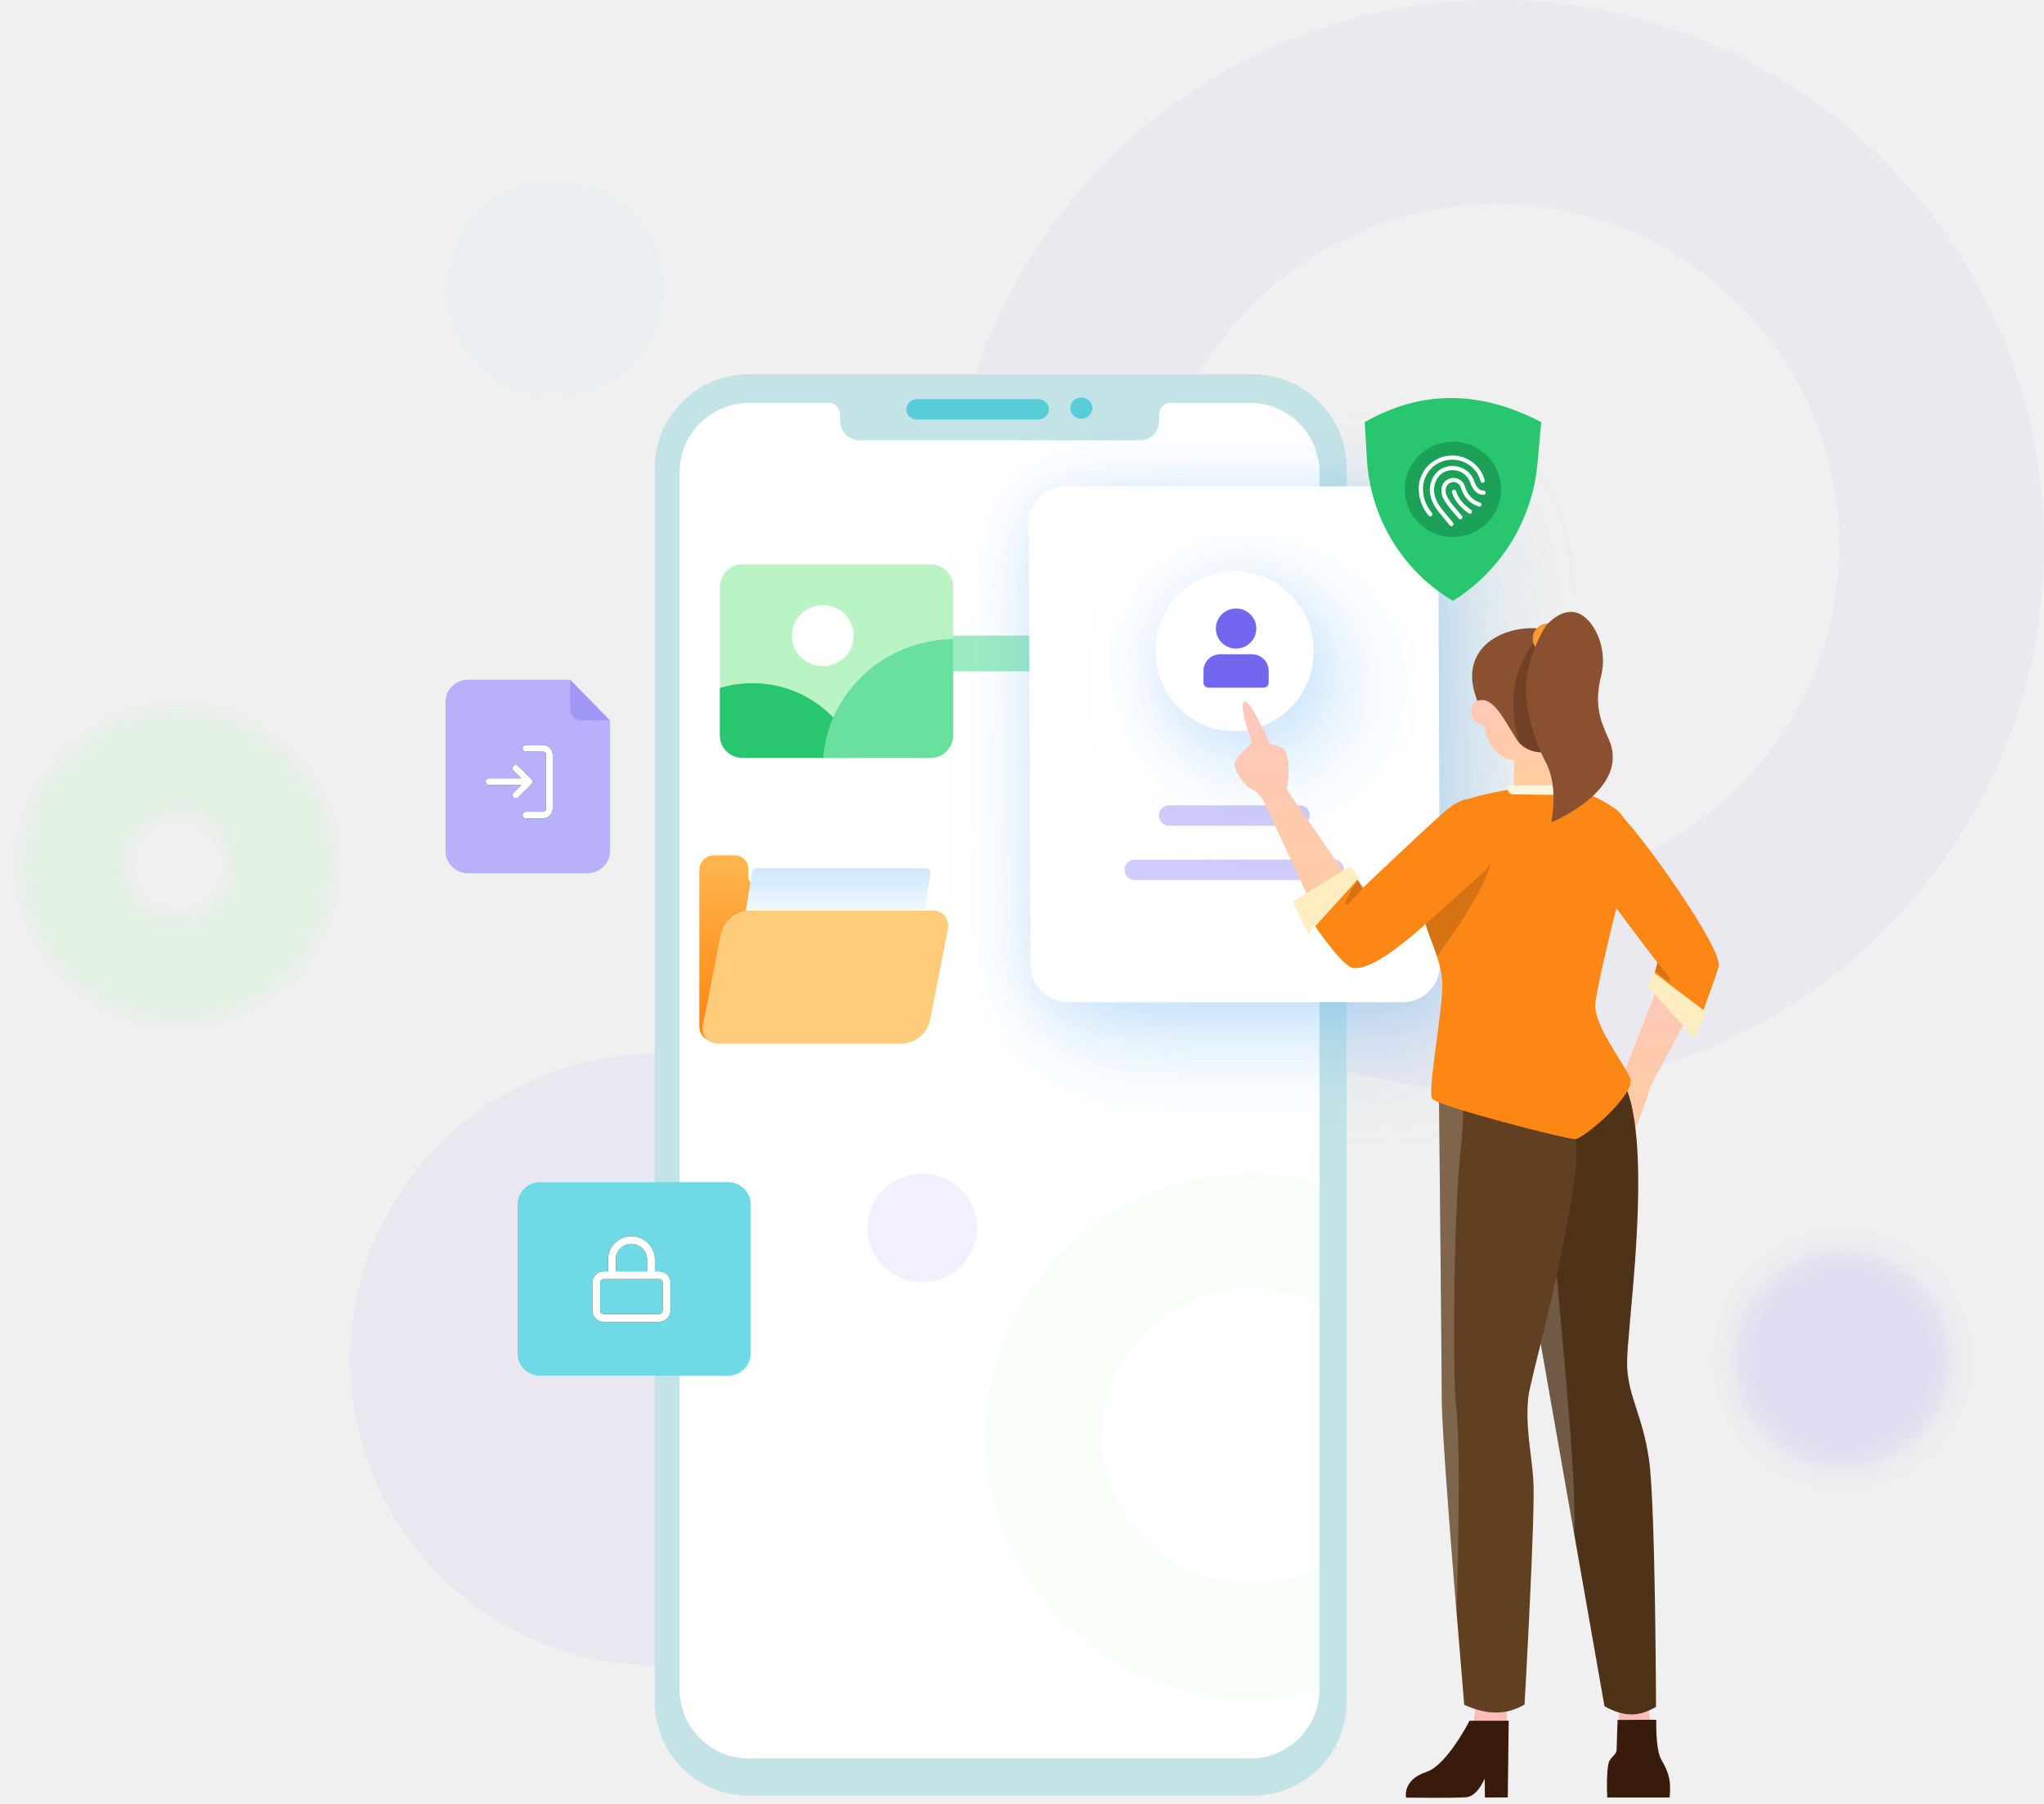
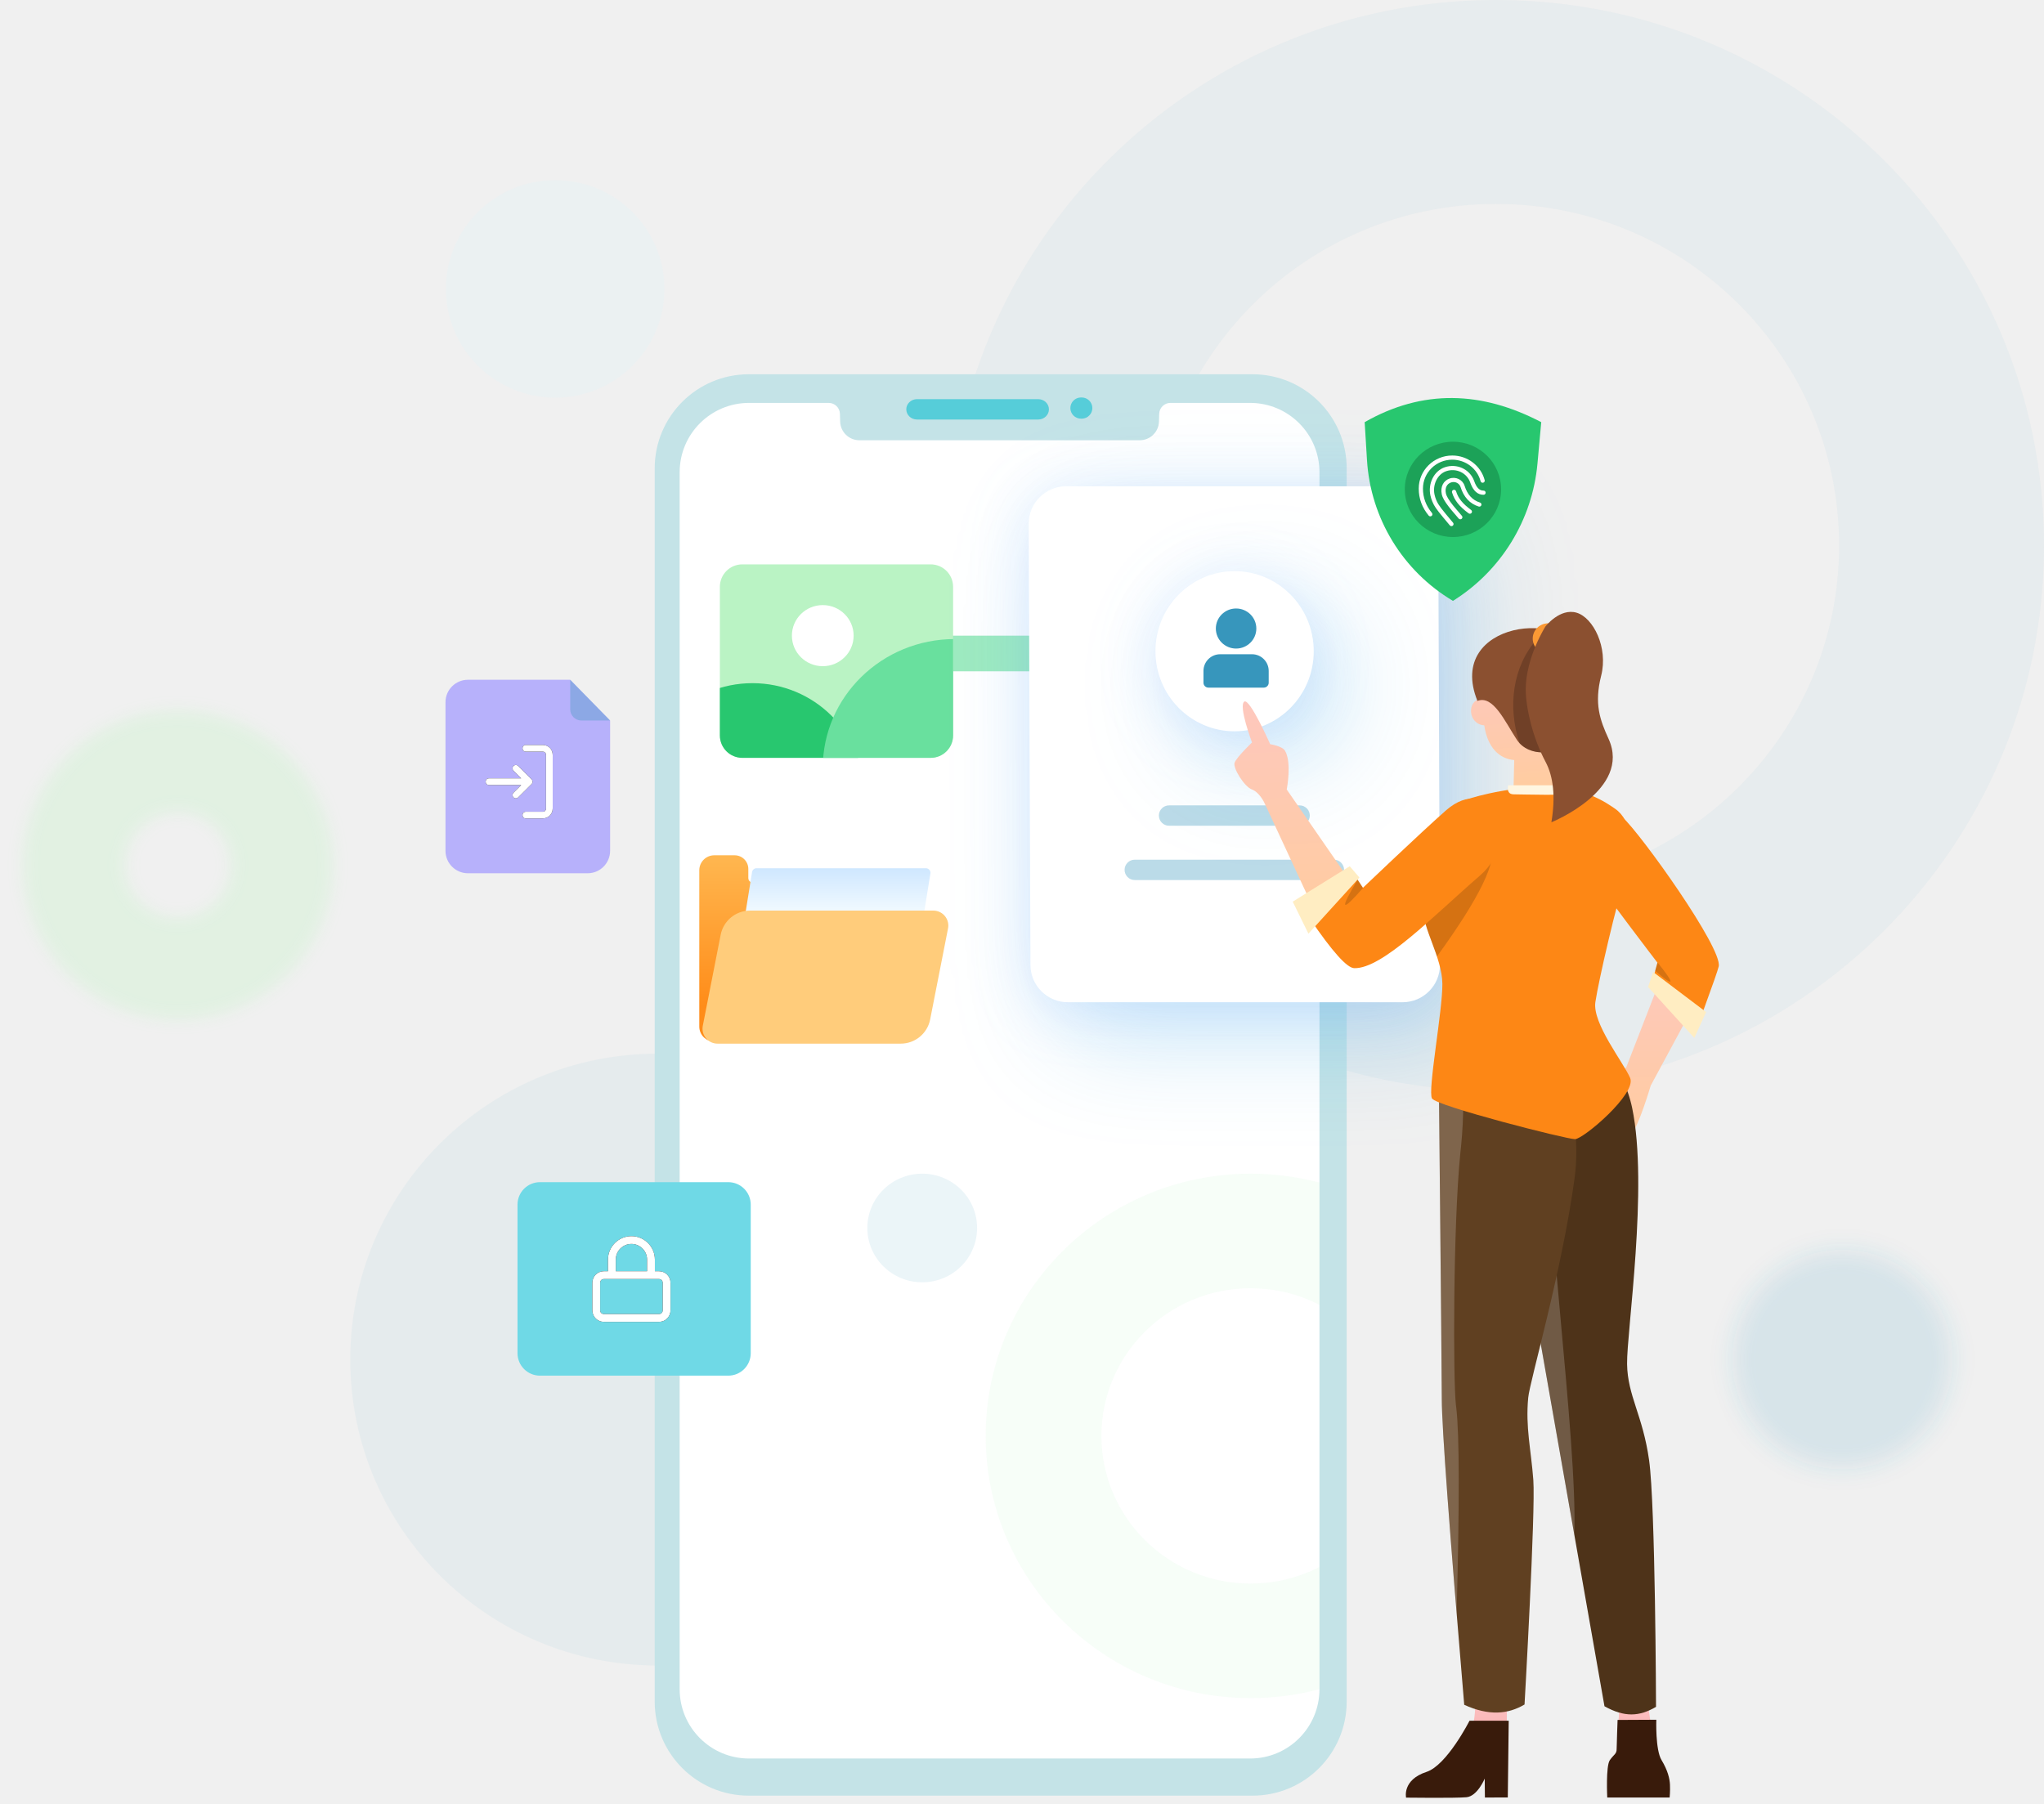
<svg xmlns="http://www.w3.org/2000/svg" xmlns:xlink="http://www.w3.org/1999/xlink" width="546px" height="482px" viewBox="0 0 546 482" version="1.1">
  <defs>
    <filter x="-7.2%" y="-7.3%" width="114.5%" height="114.5%" filterUnits="objectBoundingBox" id="filter-1">
      <feGaussianBlur stdDeviation="2" in="SourceGraphic" />
    </filter>
    <filter x="-15.4%" y="-15.5%" width="130.8%" height="131.0%" filterUnits="objectBoundingBox" id="filter-2">
      <feGaussianBlur stdDeviation="3" in="SourceGraphic" />
    </filter>
    <path d="M18.522,0 L39.813,0 C41.436,5.90080916e-16 42.764,1.29 42.811,2.912 L42.872,4.988 C42.953,7.767 45.229,9.977 48.008,9.977 L122.898,9.977 C125.677,9.977 127.953,7.767 128.034,4.988 L128.094,2.912 C128.142,1.29 129.47,7.42186714e-16 131.093,0 L152.384,0 C162.613,-1.87911363e-15 170.906,8.293 170.906,18.522 L170.906,343.682 C170.906,353.912 162.613,362.204 152.384,362.204 L18.522,362.204 C8.293,362.204 8.35816978e-15,353.912 0,343.682 L0,18.522 C-4.8054561e-15,8.293 8.293,-8.77902741e-15 18.522,0 Z" id="path-3" />
    <linearGradient x1="50%" y1="81.177%" x2="50%" y2="-34.513%" id="linearGradient-5">
      <stop stop-color="#FF8C19" offset="0%" />
      <stop stop-color="#FFC967" offset="100%" />
    </linearGradient>
    <linearGradient x1="62.11%" y1="31.381%" x2="62.11%" y2="-27.478%" id="linearGradient-6">
      <stop stop-color="#F8FDFF" offset="0%" />
      <stop stop-color="#AAD4FF" offset="100%" />
    </linearGradient>
    <path d="M19.69,3.569 L19.69,17.846 C19.69,19.362 18.527,20.522 17.005,20.522 L12.53,20.522 C11.993,20.522 11.635,20.165 11.635,19.63 C11.635,19.095 11.993,18.738 12.53,18.738 L17.005,18.738 C17.542,18.738 17.9,18.381 17.9,17.846 L17.9,3.569 C17.9,3.034 17.542,2.677 17.005,2.677 L12.53,2.677 C11.993,2.677 11.635,2.32 11.635,1.785 C11.635,1.249 11.993,0.892 12.53,0.892 L17.005,0.892 C18.527,0.892 19.69,2.052 19.69,3.569 Z M14.231,11.064 C14.32,10.886 14.32,10.618 14.231,10.35 C14.141,10.261 14.141,10.172 14.052,10.083 L10.472,6.514 C10.114,6.157 9.577,6.157 9.219,6.514 C8.861,6.871 8.861,7.406 9.219,7.763 L11.277,9.815 L2.685,9.815 C2.148,9.815 1.79,10.172 1.79,10.707 C1.79,11.243 2.148,11.6 2.685,11.6 L11.277,11.6 L9.219,13.652 C8.861,14.009 8.861,14.544 9.219,14.901 C9.398,15.079 9.666,15.169 9.845,15.169 C10.024,15.169 10.293,15.079 10.472,14.901 L14.052,11.332 C14.141,11.243 14.231,11.153 14.231,11.064 Z" id="path-7" />
    <path d="M19.839,10.41 L18.795,10.41 L18.795,7.287 C18.795,3.852 15.976,1.041 12.53,1.041 C9.084,1.041 6.265,3.852 6.265,7.287 L6.265,10.41 L5.221,10.41 C3.446,10.41 2.088,11.763 2.088,13.533 L2.088,20.82 C2.088,22.589 3.446,23.943 5.221,23.943 L19.839,23.943 C21.615,23.943 22.972,22.589 22.972,20.82 L22.972,13.533 C22.972,11.763 21.615,10.41 19.839,10.41 Z M8.353,7.287 C8.353,4.997 10.233,3.123 12.53,3.123 C14.827,3.123 16.707,4.997 16.707,7.287 L16.707,10.41 L8.353,10.41 L8.353,7.287 Z M20.884,20.82 C20.884,21.444 20.466,21.861 19.839,21.861 L5.221,21.861 C4.594,21.861 4.177,21.444 4.177,20.82 L4.177,13.533 C4.177,12.908 4.594,12.492 5.221,12.492 L19.839,12.492 C20.466,12.492 20.884,12.908 20.884,13.533 L20.884,20.82 Z" id="path-9" />
    <path d="M6,0 L56.3,0 C59.614,-1.4968968e-15 62.3,2.686 62.3,6 L62.3,45.698 C62.3,49.011 59.614,51.698 56.3,51.698 L6,51.698 C2.686,51.698 -4.82366169e-16,49.011 0,45.698 L0,6 C-1.29399067e-15,2.686 2.686,-2.79460044e-16 6,0 Z" id="path-11" />
    <path d="M10.04,1.03111251e-13 L99.431,1.03111251e-13 C104.938,1.03875937e-13 109.409,4.453 109.431,9.96 L109.901,127.821 C109.923,133.343 105.464,137.838 99.941,137.86 C99.928,137.86 99.914,137.86 99.901,137.86 L10.51,137.86 C5.003,137.86 0.532,133.407 0.51,127.9 L0.04,10.04 C0.018,4.517 4.477,0.022 10,7.94958278e-05 C10.013,2.6498662e-05 10.027,9.95609792e-14 10.04,1.03111251e-13 Z" id="path-13" />
    <filter x="-35.0%" y="-27.2%" width="184.5%" height="167.5%" filterUnits="objectBoundingBox" id="filter-14">
      <feOffset dx="8" dy="9" in="SourceAlpha" result="shadowOffsetOuter1" />
      <feGaussianBlur stdDeviation="14" in="shadowOffsetOuter1" result="shadowBlurOuter1" />
      <feColorMatrix values="0 0 0 0 0.076   0 0 0 0 0.583   0 0 0 0 0.879  0 0 0 0.229 0" type="matrix" in="shadowBlurOuter1" result="shadowMatrixOuter1" />
      <feOffset dx="0" dy="2" in="SourceAlpha" result="shadowOffsetOuter2" />
      <feGaussianBlur stdDeviation="7.5" in="shadowOffsetOuter2" result="shadowBlurOuter2" />
      <feColorMatrix values="0 0 0 0 0.504   0 0 0 0 0.7   0 0 0 0 1  0 0 0 0.234 0" type="matrix" in="shadowBlurOuter2" result="shadowMatrixOuter2" />
      <feMerge>
        <feMergeNode in="shadowMatrixOuter1" />
        <feMergeNode in="shadowMatrixOuter2" />
      </feMerge>
    </filter>
    <ellipse id="path-15" cx="21.141" cy="21.394" rx="21.141" ry="21.394" />
    <filter x="-91.1%" y="-87.6%" width="320.0%" height="317.4%" filterUnits="objectBoundingBox" id="filter-16">
      <feOffset dx="8" dy="9" in="SourceAlpha" result="shadowOffsetOuter1" />
      <feGaussianBlur stdDeviation="14" in="shadowOffsetOuter1" result="shadowBlurOuter1" />
      <feColorMatrix values="0 0 0 0 0.076   0 0 0 0 0.583   0 0 0 0 0.879  0 0 0 0.229 0" type="matrix" in="shadowBlurOuter1" result="shadowMatrixOuter1" />
      <feOffset dx="0" dy="2" in="SourceAlpha" result="shadowOffsetOuter2" />
      <feGaussianBlur stdDeviation="7.5" in="shadowOffsetOuter2" result="shadowBlurOuter2" />
      <feColorMatrix values="0 0 0 0 0.504   0 0 0 0 0.7   0 0 0 0 1  0 0 0 0.234 0" type="matrix" in="shadowBlurOuter2" result="shadowMatrixOuter2" />
      <feMerge>
        <feMergeNode in="shadowMatrixOuter1" />
        <feMergeNode in="shadowMatrixOuter2" />
      </feMerge>
    </filter>
    <linearGradient x1="47.237%" y1="-28.186%" x2="50%" y2="91.05%" id="linearGradient-17">
      <stop stop-color="#FDC6C6" offset="0%" />
      <stop stop-color="#FFCCA1" offset="100%" />
    </linearGradient>
    <linearGradient x1="45.73%" y1="-28.186%" x2="50%" y2="91.05%" id="linearGradient-18">
      <stop stop-color="#FDC6C6" offset="0%" />
      <stop stop-color="#FAB2B2" offset="100%" />
    </linearGradient>
    <linearGradient x1="44.539%" y1="-28.186%" x2="50%" y2="91.05%" id="linearGradient-19">
      <stop stop-color="#FDC6C6" offset="0%" />
      <stop stop-color="#FAB2B2" offset="100%" />
    </linearGradient>
    <linearGradient x1="44.055%" y1="-28.186%" x2="50%" y2="91.05%" id="linearGradient-20">
      <stop stop-color="#FDC6C6" offset="0%" />
      <stop stop-color="#FFCCA1" offset="100%" />
    </linearGradient>
    <linearGradient x1="47.831%" y1="-28.186%" x2="50%" y2="91.05%" id="linearGradient-21">
      <stop stop-color="#FDC6C6" offset="0%" />
      <stop stop-color="#FFCCA1" offset="100%" />
    </linearGradient>
  </defs>
  <g id="📝-Pages-New" stroke="none" stroke-width="1" fill="none" fill-rule="evenodd">
    <g id="Not-Authorized" transform="translate(-444, -309)">
      <g id="Illustration" transform="translate(450, 309)">
        <g id="Shape">
-           <path d="M393.598,0 C474.454,0 540,65.259 540,145.76 C540,226.261 474.454,291.52 393.598,291.52 C312.742,291.52 247.196,226.261 247.196,145.76 C247.196,65.259 312.742,0 393.598,0 Z M393.598,54.49 C342.969,54.49 301.926,95.353 301.926,145.76 C301.926,196.167 342.969,237.031 393.598,237.031 C444.227,237.031 485.27,196.167 485.27,145.76 C485.27,95.353 444.227,54.49 393.598,54.49 Z" id="Oval" fill="#7367F0" fill-rule="nonzero" opacity="0.053" />
+           <path d="M393.598,0 C474.454,0 540,65.259 540,145.76 C540,226.261 474.454,291.52 393.598,291.52 C312.742,291.52 247.196,226.261 247.196,145.76 C247.196,65.259 312.742,0 393.598,0 Z M393.598,54.49 C342.969,54.49 301.926,95.353 301.926,145.76 C301.926,196.167 342.969,237.031 393.598,237.031 C444.227,237.031 485.27,196.167 485.27,145.76 C485.27,95.353 444.227,54.49 393.598,54.49 Z" id="Oval" fill="#3796bc" fill-rule="nonzero" opacity="0.053" />
          <path d="M41.503,189.806 C64.425,189.806 83.007,208.306 83.007,231.128 C83.007,253.949 64.425,272.449 41.503,272.449 C18.582,272.449 0,253.949 0,231.128 C0,208.306 18.582,189.806 41.503,189.806 Z M41.503,217.051 C33.695,217.051 27.365,223.353 27.365,231.128 C27.365,238.902 33.695,245.204 41.503,245.204 C49.312,245.204 55.642,238.902 55.642,231.128 C55.642,223.353 49.312,217.051 41.503,217.051 Z" id="Oval" fill="#8BF78F" fill-rule="nonzero" opacity="0.141" filter="url(#filter-1)" />
-           <ellipse id="Oval" fill-opacity="0.061" fill="#7367F0" cx="169.662" cy="363.265" rx="82.095" ry="81.735" />
+           <ellipse id="Oval" fill-opacity="0.061" fill="#3796bc" cx="169.662" cy="363.265" rx="82.095" ry="81.735" />
          <ellipse id="Oval" fill="#CEF5FF" opacity="0.141" cx="142.297" cy="77.194" rx="29.189" ry="29.061" />
-           <ellipse id="Oval" fill-opacity="0.136" fill="#7367F0" filter="url(#filter-2)" cx="486.182" cy="363.265" rx="29.189" ry="29.061" />
+           <ellipse id="Oval" fill-opacity="0.136" fill="#3796bc" filter="url(#filter-2)" cx="486.182" cy="363.265" rx="29.189" ry="29.061" />
        </g>
        <g id="File-Organizer" transform="translate(113, 100)">
          <g id="Phone3" transform="translate(55.88661, 0)">
            <path d="M25.137,0 L159.708,0 C173.591,-2.55022564e-15 184.845,11.254 184.845,25.137 L184.845,354.641 C184.845,368.523 173.591,379.778 159.708,379.778 L25.137,379.778 C11.254,379.778 2.9341734e-15,368.523 -2.60392312e-14,354.641 L-2.60392312e-14,25.137 C-3.4844809e-14,11.254 11.254,2.55022564e-15 25.137,0 Z" id="Rectangle" fill="#C4E3E7" />
            <g id="Group-48" transform="translate(6.66654, 7.653065)">
              <mask id="mask-4" fill="white">
                <use xlink:href="#path-3" />
              </mask>
              <use id="Rectangle" fill="#FFFFFF" xlink:href="#path-3" />
-               <ellipse id="Oval" fill="#7367F0" opacity="0.099" mask="url(#mask-4)" cx="64.795" cy="220.451" rx="14.659" ry="14.512" />
+               <ellipse id="Oval" fill="#3796bc" opacity="0.099" mask="url(#mask-4)" cx="64.795" cy="220.451" rx="14.659" ry="14.512" />
              <path d="M152.519,205.94 C191.606,205.94 223.293,237.309 223.293,276.004 C223.293,314.699 191.606,346.068 152.519,346.068 C113.431,346.068 81.744,314.699 81.744,276.004 C81.744,237.309 113.431,205.94 152.519,205.94 Z M152.519,236.55 C130.508,236.55 112.665,254.214 112.665,276.004 C112.665,297.793 130.508,315.457 152.519,315.457 C174.529,315.457 192.372,297.793 192.372,276.004 C192.372,254.214 174.529,236.55 152.519,236.55 Z" id="Oval" fill="#C8F5D0" opacity="0.141" mask="url(#mask-4)" />
              <path d="M25.58,62.184 L146.612,62.184 C149.242,62.184 151.373,64.316 151.373,66.946 C151.373,69.575 149.242,71.707 146.612,71.707 L25.58,71.707 C22.951,71.707 20.819,69.575 20.819,66.946 C20.819,64.316 22.951,62.184 25.58,62.184 Z" id="Rectangle" fill-opacity="0.642" fill="#68DE9E" mask="url(#mask-4)" />
            </g>
            <path d="M102.442,6.649 C104.023,6.649 105.305,7.867 105.305,9.37 C105.305,10.839 104.079,12.036 102.547,12.089 L102.442,12.091 L70.068,12.091 C68.487,12.091 67.205,10.872 67.205,9.37 C67.205,7.9 68.43,6.703 69.963,6.651 L70.068,6.649 L102.442,6.649 Z" id="Path" fill="#56CDD9" fill-rule="nonzero" />
            <path d="M114.044,6.195 C115.625,6.195 116.907,7.464 116.907,9.03 C116.907,10.56 115.682,11.807 114.149,11.862 L114.044,11.864 L113.894,11.864 C112.313,11.864 111.031,10.595 111.031,9.03 C111.031,7.499 112.256,6.252 113.789,6.197 L113.894,6.195 L114.044,6.195 Z" id="Path" fill="#56CDD9" fill-rule="nonzero" />
          </g>
          <g id="Group-37" transform="translate(67.79688, 127.8836)">
            <path d="M4,0.64 L9.445,0.64 C11.462,0.64 13.097,2.275 13.097,4.292 L13.097,6.725 C13.097,7.398 13.643,7.944 14.316,7.944 L55.484,7.944 C57.693,7.944 59.484,9.735 59.484,11.944 L59.484,46.403 C59.484,48.613 57.693,50.403 55.484,50.403 L4,50.403 C1.791,50.403 6.42046992e-16,48.613 0,46.403 L0,4.64 C-2.705415e-16,2.431 1.791,0.64 4,0.64 Z" id="Rectangle" fill="url(#linearGradient-5)" />
            <path d="M15.3,4.096 L60.53,4.096 C61.203,4.096 61.749,4.642 61.749,5.315 C61.749,5.38 61.744,5.445 61.734,5.509 L54.944,47.65 C54.848,48.241 54.338,48.676 53.74,48.676 L8.51,48.676 C7.837,48.676 7.291,48.13 7.291,47.456 C7.291,47.391 7.296,47.326 7.307,47.262 L14.097,5.121 C14.192,4.53 14.702,4.096 15.3,4.096 Z" id="Rectangle" fill="url(#linearGradient-6)" />
            <path d="M66.445,20.188 L61.669,44.507 C60.932,48.259 57.642,50.965 53.819,50.965 L4.862,50.965 C2.653,50.965 0.862,49.174 0.862,46.965 C0.862,46.706 0.887,46.448 0.937,46.194 L5.713,21.875 C6.45,18.123 9.739,15.417 13.563,15.417 L62.52,15.417 C64.729,15.417 66.52,17.208 66.52,19.417 C66.52,19.676 66.495,19.934 66.445,20.188 Z" id="Rectangle" fill="#FFCC7B" />
          </g>
          <g id="Group-28" transform="translate(0, 81.62785)">
            <path d="M6,0 L33.316,0 L33.316,0 L43.976,10.884 L43.976,45.698 C43.976,49.011 41.29,51.698 37.976,51.698 L6,51.698 C2.686,51.698 4.05812251e-16,49.011 0,45.698 L0,6 C-4.05812251e-16,2.686 2.686,6.08718376e-16 6,0 Z" id="Rectangle" fill="#B7B1FB" />
            <g id="Icon" transform="translate(8.950131, 16.52257)">
              <mask id="mask-8" fill="white">
                <use xlink:href="#path-7" />
              </mask>
              <use id="Mask" fill="#000000" fill-rule="nonzero" xlink:href="#path-7" />
              <g id="Group" mask="url(#mask-8)" fill="#FFFFFF">
                <g id="Icon-Color">
                  <rect id="🎨-Icon-Color" x="0" y="0" width="21.48" height="21.415" />
                </g>
              </g>
            </g>
-             <path d="M43.976,10.884 L36.316,10.884 C34.659,10.884 33.316,9.541 33.316,7.884 L33.316,0 L33.316,0 L43.976,10.884 Z" id="Path" fill="#7367F0" fill-rule="nonzero" opacity="0.34" />
+             <path d="M43.976,10.884 L36.316,10.884 C34.659,10.884 33.316,9.541 33.316,7.884 L33.316,0 L33.316,0 L43.976,10.884 Z" id="Path" fill="#3796bc" fill-rule="nonzero" opacity="0.34" />
          </g>
          <g id="Group" transform="translate(19.23965, 215.8603)">
            <path d="M6,0 L56.3,0 C59.614,-4.44006117e-15 62.3,2.686 62.3,6 L62.3,45.698 C62.3,49.011 59.614,51.698 56.3,51.698 L6,51.698 C2.686,51.698 1.29399067e-15,49.011 0,45.698 L0,6 C4.82366169e-16,2.686 2.686,-2.79460044e-16 6,0 Z" id="Rectangle" fill="#6FD9E6" />
            <g transform="translate(17.90026, 13.38415)" id="Icon">
              <mask id="mask-10" fill="white">
                <use xlink:href="#path-9" />
              </mask>
              <use id="Mask" fill="#000000" fill-rule="nonzero" xlink:href="#path-9" />
              <g id="Group" mask="url(#mask-10)" fill="#FFFFFF">
                <g id="Icon-Color">
                  <rect id="🎨-Icon-Color" x="0" y="0" width="25.06" height="24.984" />
                </g>
              </g>
            </g>
          </g>
          <g id="Group-34" transform="translate(73.29392, 50.79066)">
            <mask id="mask-12" fill="white">
              <use xlink:href="#path-11" />
            </mask>
            <use id="Rectangle" fill="#BAF3C4" fill-rule="nonzero" xlink:href="#path-11" />
            <ellipse id="Oval" fill="#FFFFFF" mask="url(#mask-12)" cx="27.485" cy="19.046" rx="8.246" ry="8.163" />
            <ellipse id="Oval" fill="#28C76F" mask="url(#mask-12)" cx="8.704" cy="61.221" rx="29.776" ry="29.477" />
            <ellipse id="Oval" fill="#69E09E" mask="url(#mask-12)" cx="62.758" cy="54.419" rx="35.273" ry="34.465" />
          </g>
          <g id="Group-23" transform="translate(155.7496, 29.93021)">
            <g id="Rectangle">
              <use fill="black" fill-opacity="1" filter="url(#filter-14)" xlink:href="#path-13" />
              <use fill="#FFFFFF" fill-rule="evenodd" xlink:href="#path-13" />
            </g>
-             <path d="M37.536,85.256 L72.405,85.256 C73.908,85.256 75.126,86.474 75.126,87.977 C75.126,89.479 73.908,90.698 72.405,90.698 L37.536,90.698 C36.033,90.698 34.815,89.479 34.815,87.977 C34.815,86.474 36.033,85.256 37.536,85.256 Z" id="Rectangle" fill="#7367F0" fill-rule="nonzero" opacity="0.34" />
-             <path d="M28.374,99.767 L81.567,99.767 C83.07,99.767 84.288,100.986 84.288,102.488 C84.288,103.991 83.07,105.209 81.567,105.209 L28.374,105.209 C26.871,105.209 25.653,103.991 25.653,102.488 C25.653,100.986 26.871,99.767 28.374,99.767 Z" id="Rectangle" fill="#7367F0" fill-rule="nonzero" opacity="0.34" />
+             <path d="M37.536,85.256 L72.405,85.256 C73.908,85.256 75.126,86.474 75.126,87.977 C75.126,89.479 73.908,90.698 72.405,90.698 L37.536,90.698 C36.033,90.698 34.815,89.479 34.815,87.977 C34.815,86.474 36.033,85.256 37.536,85.256 Z" id="Rectangle" fill="#3796bc" fill-rule="nonzero" opacity="0.34" />
+             <path d="M28.374,99.767 L81.567,99.767 C83.07,99.767 84.288,100.986 84.288,102.488 C84.288,103.991 83.07,105.209 81.567,105.209 L28.374,105.209 C26.871,105.209 25.653,103.991 25.653,102.488 C25.653,100.986 26.871,99.767 28.374,99.767 Z" id="Rectangle" fill="#3796bc" fill-rule="nonzero" opacity="0.34" />
            <g id="Icon8" transform="translate(33.89844, 22.6744)">
              <g id="Oval">
                <use fill="black" fill-opacity="1" filter="url(#filter-16)" xlink:href="#path-15" />
                <use fill="#FFFFFF" fill-rule="evenodd" xlink:href="#path-15" />
              </g>
-               <g id="Group-70" transform="translate(12.82644, 9.976738)" fill="#7367F0">
+               <g id="Group-70" transform="translate(12.82644, 9.976738)" fill="#3796bc">
                <path d="M12.964,12.223 C15.428,12.223 17.426,14.221 17.426,16.684 L17.426,19.834 C17.426,20.559 16.838,21.146 16.114,21.146 L1.312,21.146 C0.587,21.146 4.0466296e-12,20.559 4.04654088e-12,19.834 L4.04654088e-12,16.684 C4.04623913e-12,14.221 1.997,12.223 4.461,12.223 L12.964,12.223 Z M8.713,9.70779013e-13 C11.7,9.70779013e-13 14.121,2.397 14.121,5.354 C14.121,8.31 11.7,10.707 8.713,10.707 C5.726,10.707 3.305,8.31 3.305,5.354 C3.305,2.397 5.726,9.70779013e-13 8.713,9.70779013e-13 Z" id="Combined-Shape" />
              </g>
            </g>
          </g>
          <g id="Wom3.5" transform="translate(210.72, 63.48833)">
            <g id="RArm" transform="translate(91.27213, 52.02436)">
              <path d="M13.589,69.931 C13.589,69.931 3.859,80.464 4.535,81.413 C5.212,82.368 10.254,79.818 10.254,79.818 C10.254,79.818 4.347,90.666 5.712,91.408 C7.075,92.15 13.762,90.174 15.729,87.9 C17.696,85.627 20.351,74.517 20.351,74.517 L34.469,44.885 L22.989,41.583 L13.589,69.931 Z" id="Path" fill="url(#linearGradient-17)" transform="translate(19.48525, 66.57517) rotate(2.866471) translate(-19.48525, -66.57517) " />
              <path d="M2.966,16.229 C7.269,22.847 21.752,41.708 21.752,41.708 C21.752,41.708 21.4,42.962 20.697,45.471 L34.006,54.504 C36.527,47.61 37.897,43.678 38.116,42.708 C39.198,37.909 17.331,7.285 12.435,2.86 C4.726,-4.108 -3.609,6.115 2.966,16.229 Z" id="Path" fill="#FD8715" />
              <path d="M25.214,46.715 C25.379,46.395 24.232,44.704 21.773,41.64 L21.148,43.875 C23.693,46.088 25.048,47.034 25.214,46.715 Z" id="Path" fill-opacity="0.16" fill="#000000" />
              <polygon id="Path-70" fill="#FFEDC2" points="20.614 44.208 34.754 54.898 31.603 61.811 19.24 48.198" />
            </g>
            <g id="RLeg" transform="translate(67.4886, 111.1149)">
              <polygon id="Path" fill="url(#linearGradient-18)" points="35.472 179.674 34.686 192.922 44.754 193.181 42.862 179.674" />
              <path d="M35.718,184.893 C35.718,184.893 36,192.871 34.331,195.656 C32.652,198.442 32.143,200.601 32.069,202.267 C31.989,204.052 32.16,205.67 32.16,205.67 L48.824,205.67 C48.824,205.67 49.241,197.277 48.137,195.694 C47.034,194.111 46.31,194.084 46.31,192.685 C46.301,191.287 46.062,184.946 46.062,184.946 L35.718,184.893 Z" id="Path" fill="#391B0B" transform="translate(40.47459, 195.2817) scale(-1, 1) translate(-40.47459, -195.2817) " />
              <path d="M0,2.811 L26.118,-1.03111251e-13 L26.502,0.353 C28.363,2.109 36.453,10.263 38.777,21.409 C43.166,42.451 37.293,81.314 37.422,89.836 C37.546,98.358 41.614,103.5 43.305,115.549 C44.995,127.599 45.155,181.449 45.155,181.449 C40.673,184.078 36.729,184.266 31.385,181.291 L0,2.811 Z" id="Path" fill="#4E3319" />
              <path d="M23.33,135.481 L6.9980434e-14,2.811 L14.522,1.248 C15.169,47.337 24.199,109.638 23.33,135.481 Z" id="Path" fill-opacity="0.192" fill="#FFFFFF" />
            </g>
            <g id="LLeg" transform="translate(45.20709, 114.7656)">
              <path d="M27.631,174.631 L19.046,174.768 C19.422,180.65 18.51,184.587 16.309,186.579 L16.128,186.736 C12.143,190.043 27.519,188.849 27.519,188.849 L27.631,174.631 Z" id="Path" fill="url(#linearGradient-19)" />
              <path d="M0.602,181.508 L0.849,202.012 L6.962,202.017 L7.015,196.964 C7.015,196.964 8.944,201.675 11.891,201.947 C14.847,202.219 28.018,202.052 28.018,202.052 C28.018,202.052 29.113,197.322 22.556,195.174 C17.103,193.389 11.073,181.508 11.073,181.508 L0.602,181.508 Z" id="Path" fill="#391B0B" transform="translate(14.34422, 191.8053) scale(-1, 1) translate(-14.34422, -191.8053) " />
              <path d="M9.326,0.984 L38.654,0 L38.873,0.402 C40.296,3.074 48.094,18.718 45.686,36.501 C42.306,61.461 33.715,90.723 33.294,95.193 C32.544,103.163 34.044,108.933 34.659,117.165 C35.274,125.397 32.314,177.168 32.314,177.168 C27.962,179.76 22.783,180.268 16.199,177.246 C12.237,130.366 10.241,103.216 10.212,95.796 C10.168,84.668 9.326,0.984 9.326,0.984 Z" id="Path" fill="#604021" />
              <path d="M15.361,27.982 L15.166,29.831 C13.212,49.332 13.226,90.745 13.983,97.132 L14.087,97.955 C14.927,105.162 14.954,123.459 14.169,152.847 L13.147,140.166 C11.211,115.764 10.232,100.975 10.212,95.796 L10.176,90.437 C10.008,68.768 9.326,0.984 9.326,0.984 L15.511,0.777 C16.172,11.477 16.122,20.545 15.361,27.982 Z" id="Path" fill-opacity="0.192" fill="#FFFFFF" />
            </g>
            <g id="Head" transform="translate(63.09571, 3.054825)">
              <path d="M2.621,20.265 C-0.988,20.656 -0.732,26.936 3.661,27.264 C4.558,33.319 7.761,36.203 11.664,36.537 L11.448,45.695 L28.716,45.685 C28.716,45.685 23.853,39.215 24.095,30.359 C24.338,21.502 23.933,13.182 23.933,13.182 L1.567,13.579 L2.621,20.265 Z" id="Path" fill="url(#linearGradient-20)" />
              <path d="M29.105,20.735 C24.902,19.09 21.797,26.174 18.581,31.098 C15.365,36.022 7.033,35.186 5.885,31.098 C1.538,22.146 -2.209,9.976 2.864,8.977 C3.578,-3.962 37.786,-0.907 29.105,20.735 Z" id="Path" fill="#8B5030" transform="translate(15.47015, 17.88746) scale(-1, 1) translate(-15.47015, -17.88746) " />
              <path d="M25.564,4.08 C27.029,5.312 27.964,6.948 28.076,8.977 C33.149,9.976 29.403,22.146 25.055,31.098 C23.987,34.899 16.707,35.889 13.106,32.049 C9.822,22.309 11.225,11.419 17.865,4.081 L17.865,4.081 Z" id="Combined-Shape" fill-opacity="0.199" fill="#000000" />
              <ellipse id="Oval" fill="#FB9934" cx="20.734" cy="4.081" rx="4.123" ry="4.081" />
            </g>
            <g id="Body" transform="translate(50.52598, 45.84286)">
              <path d="M44.73,4.681 C48.583,10.283 55.003,29.298 55.367,33.575 C55.778,38.51 50.434,46.37 50.346,53.513 C50.268,60.657 54.332,82.167 53.111,84.177 C51.899,86.186 17.166,95.082 14.9,95.035 C12.643,94.986 -1.603,82.878 0.184,78.694 C1.982,74.51 10.324,64.112 9.474,58.41 C8.634,52.71 3.755,31.668 1.333,24.507 C-1.08,17.345 -0.276,9.826 4.228,6.744 C6.456,5.22 12.402,0.888 22.991,0.907 C33.58,0.927 44.431,4.246 44.73,4.681 Z" id="Path" fill="#FD8715" transform="translate(27.69486, 47.97133) scale(-1, 1) translate(-27.69486, -47.97133) " />
              <path d="M22.616,0.498 C22.319,2.104 22.82,2.907 24.121,2.907 C26.072,2.907 39.156,3.334 40.928,2.572 C42.11,2.064 42.523,1.373 42.169,0.498 L22.616,0.498 Z" id="Path-68" fill="#FFF6E1" />
              <path d="M5.068,16.798 L5.187,16.738 C12.321,13.213 16.607,13.057 18.044,16.271 C19.9,20.426 15.085,30.411 3.597,46.224 C2.019,41.428 -0.25,36.855 0.022,33.575 C0.233,31.1 2.472,23.689 5.068,16.798 Z" id="Path" fill-opacity="0.16" fill="#000000" />
            </g>
            <g id="LArm" transform="translate(0, 23.91528)">
              <path d="M8.001,27.046 C8.001,27.046 6.716,24.284 4.695,23.537 C2.676,22.789 -0.414,17.839 0.064,16.402 C0.541,14.965 4.72,10.978 4.72,10.978 C4.72,10.978 1.026,1.163 2.662,0.055 C4.108,-0.924 9.579,11.439 9.579,11.439 C9.579,11.439 12.795,11.919 13.537,13.183 C15.408,16.37 13.994,23.537 13.994,23.537 L32.982,51.005 L24.27,62.064 L8.001,27.046 Z" id="Path" fill="url(#linearGradient-21)" />
              <path d="M56.473,29.176 C50.051,34.824 34.344,49.807 34.344,49.807 C34.344,49.807 33.566,48.627 32.01,46.267 L20.263,58.175 C26.171,66.85 30.086,71.217 32.01,71.278 C39.528,71.514 53,57.462 65.664,46.489 C77.02,36.65 68.444,18.648 56.473,29.176 Z" id="Path" fill="#FD8715" />
              <path d="M34.391,49.825 C31.453,53.188 29.863,54.686 29.621,54.32 C29.378,53.953 30.486,51.725 32.944,47.637 L34.391,49.825 Z" id="Path" fill-opacity="0.16" fill="#000000" />
              <polygon id="Path-69" fill="#FFEDC2" points="33.416 47.069 19.792 62.064 15.595 53.507 30.824 44.046" />
            </g>
            <path d="M95.828,3.888 C95.828,3.888 91.97,-1.087 87.515,0.218 C83.06,1.523 79.031,9.524 80.944,17.044 C82.848,24.565 81.278,28.855 78.968,33.924 C72.764,47.559 94.244,56.216 94.244,56.216 C93.127,49.48 93.655,44.079 95.828,40.012 C99.185,33.729 101.092,25.671 101.092,20.741 C101.092,12.167 95.828,3.888 95.828,3.888 Z" id="Path" fill="#8B5030" transform="translate(89.46754, 28.10802) scale(-1, 1) translate(-89.46754, -28.10802) " />
          </g>
          <g id="Group-39" transform="translate(245.5346, 6.348833)">
            <path d="M0,6.445 C15.521,-2.409 31.255,-1.884 47.165,6.445 L46.161,17.509 C44.792,32.598 36.436,46.176 23.582,54.198 L23.582,54.198 L23.582,54.198 C10.171,46.232 1.573,32.144 0.62,16.575 L0,6.445 L0,6.445 Z" id="Rectangle" fill="#28C76F" />
            <ellipse id="Oval" fill="#1CA258" cx="23.582" cy="24.407" rx="12.863" ry="12.734" />
            <g id="Group-40" transform="translate(13.93501, 14.85627)" fill="#FFFFFF">
              <path d="M9.464,0.504 C13.555,0.504 17.096,3.234 18.124,7.083 C18.203,7.381 18.024,7.686 17.723,7.764 C17.423,7.843 17.115,7.666 17.035,7.368 C16.138,4.005 13.041,1.618 9.464,1.618 C5.139,1.618 1.635,5.076 1.635,9.34 C1.635,11.747 2.432,13.91 4.036,15.851 C4.233,16.089 4.198,16.44 3.957,16.635 C3.717,16.83 3.362,16.795 3.165,16.557 C1.398,14.419 0.509,12.007 0.509,9.34 C0.509,4.46 4.519,0.504 9.464,0.504 Z" id="Path" />
              <path d="M9.941,2.895 C13.305,2.905 16.045,5.51 16.155,8.798 L16.159,8.985 C16.165,10.823 16.685,11.833 17.683,12.163 C17.978,12.26 18.139,12.576 18.043,12.868 C17.947,13.16 17.629,13.318 17.334,13.221 C15.847,12.729 15.093,11.347 15.038,9.206 L15.035,8.981 C15.026,6.227 12.756,4.019 9.944,4.01 C7.413,4.002 5.261,6.315 4.965,8.905 C4.907,9.409 4.894,9.875 4.923,10.338 L4.954,10.741 C5.079,12.02 5.45,13.076 7.201,17.626 C7.312,17.915 7.167,18.236 6.877,18.344 C6.587,18.453 6.262,18.307 6.151,18.018 L5.216,15.568 C4.1,12.604 3.895,11.798 3.807,10.493 L3.801,10.401 C3.767,9.871 3.783,9.34 3.848,8.773 C4.204,5.661 6.786,2.885 9.941,2.895 Z" id="Path" transform="translate(10.92731, 10.63736) rotate(-19) translate(-10.92731, -10.63736) " />
              <path d="M10.542,5.948 C12.285,5.954 13.724,7.378 13.675,9.098 C13.603,11.576 14.412,13.409 16.106,14.66 C16.356,14.844 16.409,15.194 16.224,15.44 C16.04,15.687 15.688,15.737 15.438,15.553 C13.434,14.073 12.469,11.887 12.551,9.059 C12.582,7.978 11.662,7.067 10.546,7.064 C9.357,7.06 8.48,7.895 8.291,9.386 C8.195,10.143 8.447,11.307 9.009,12.904 L9.105,13.174 C9.185,13.395 9.27,13.623 9.364,13.867 L10.384,16.459 C10.494,16.747 10.348,17.068 10.058,17.176 C9.767,17.283 9.443,17.136 9.333,16.848 L8.515,14.778 L8.312,14.256 C8.217,14.006 8.129,13.773 8.047,13.545 L7.852,12.991 C7.302,11.375 7.058,10.167 7.176,9.24 C7.433,7.212 8.766,5.943 10.542,5.948 Z" id="Path" transform="translate(11.74056, 11.57967) rotate(-19) translate(-11.74056, -11.57967) " />
              <path d="M9.775,9.68 C10.073,9.59 10.387,9.755 10.478,10.049 C11.085,12.01 12.273,13.401 14.507,15.061 C14.756,15.246 14.806,15.595 14.619,15.841 C14.433,16.087 14.08,16.137 13.831,15.952 C11.424,14.163 10.091,12.603 9.402,10.376 C9.311,10.082 9.478,9.77 9.775,9.68 Z" id="Path" />
            </g>
          </g>
        </g>
      </g>
    </g>
  </g>
</svg>
